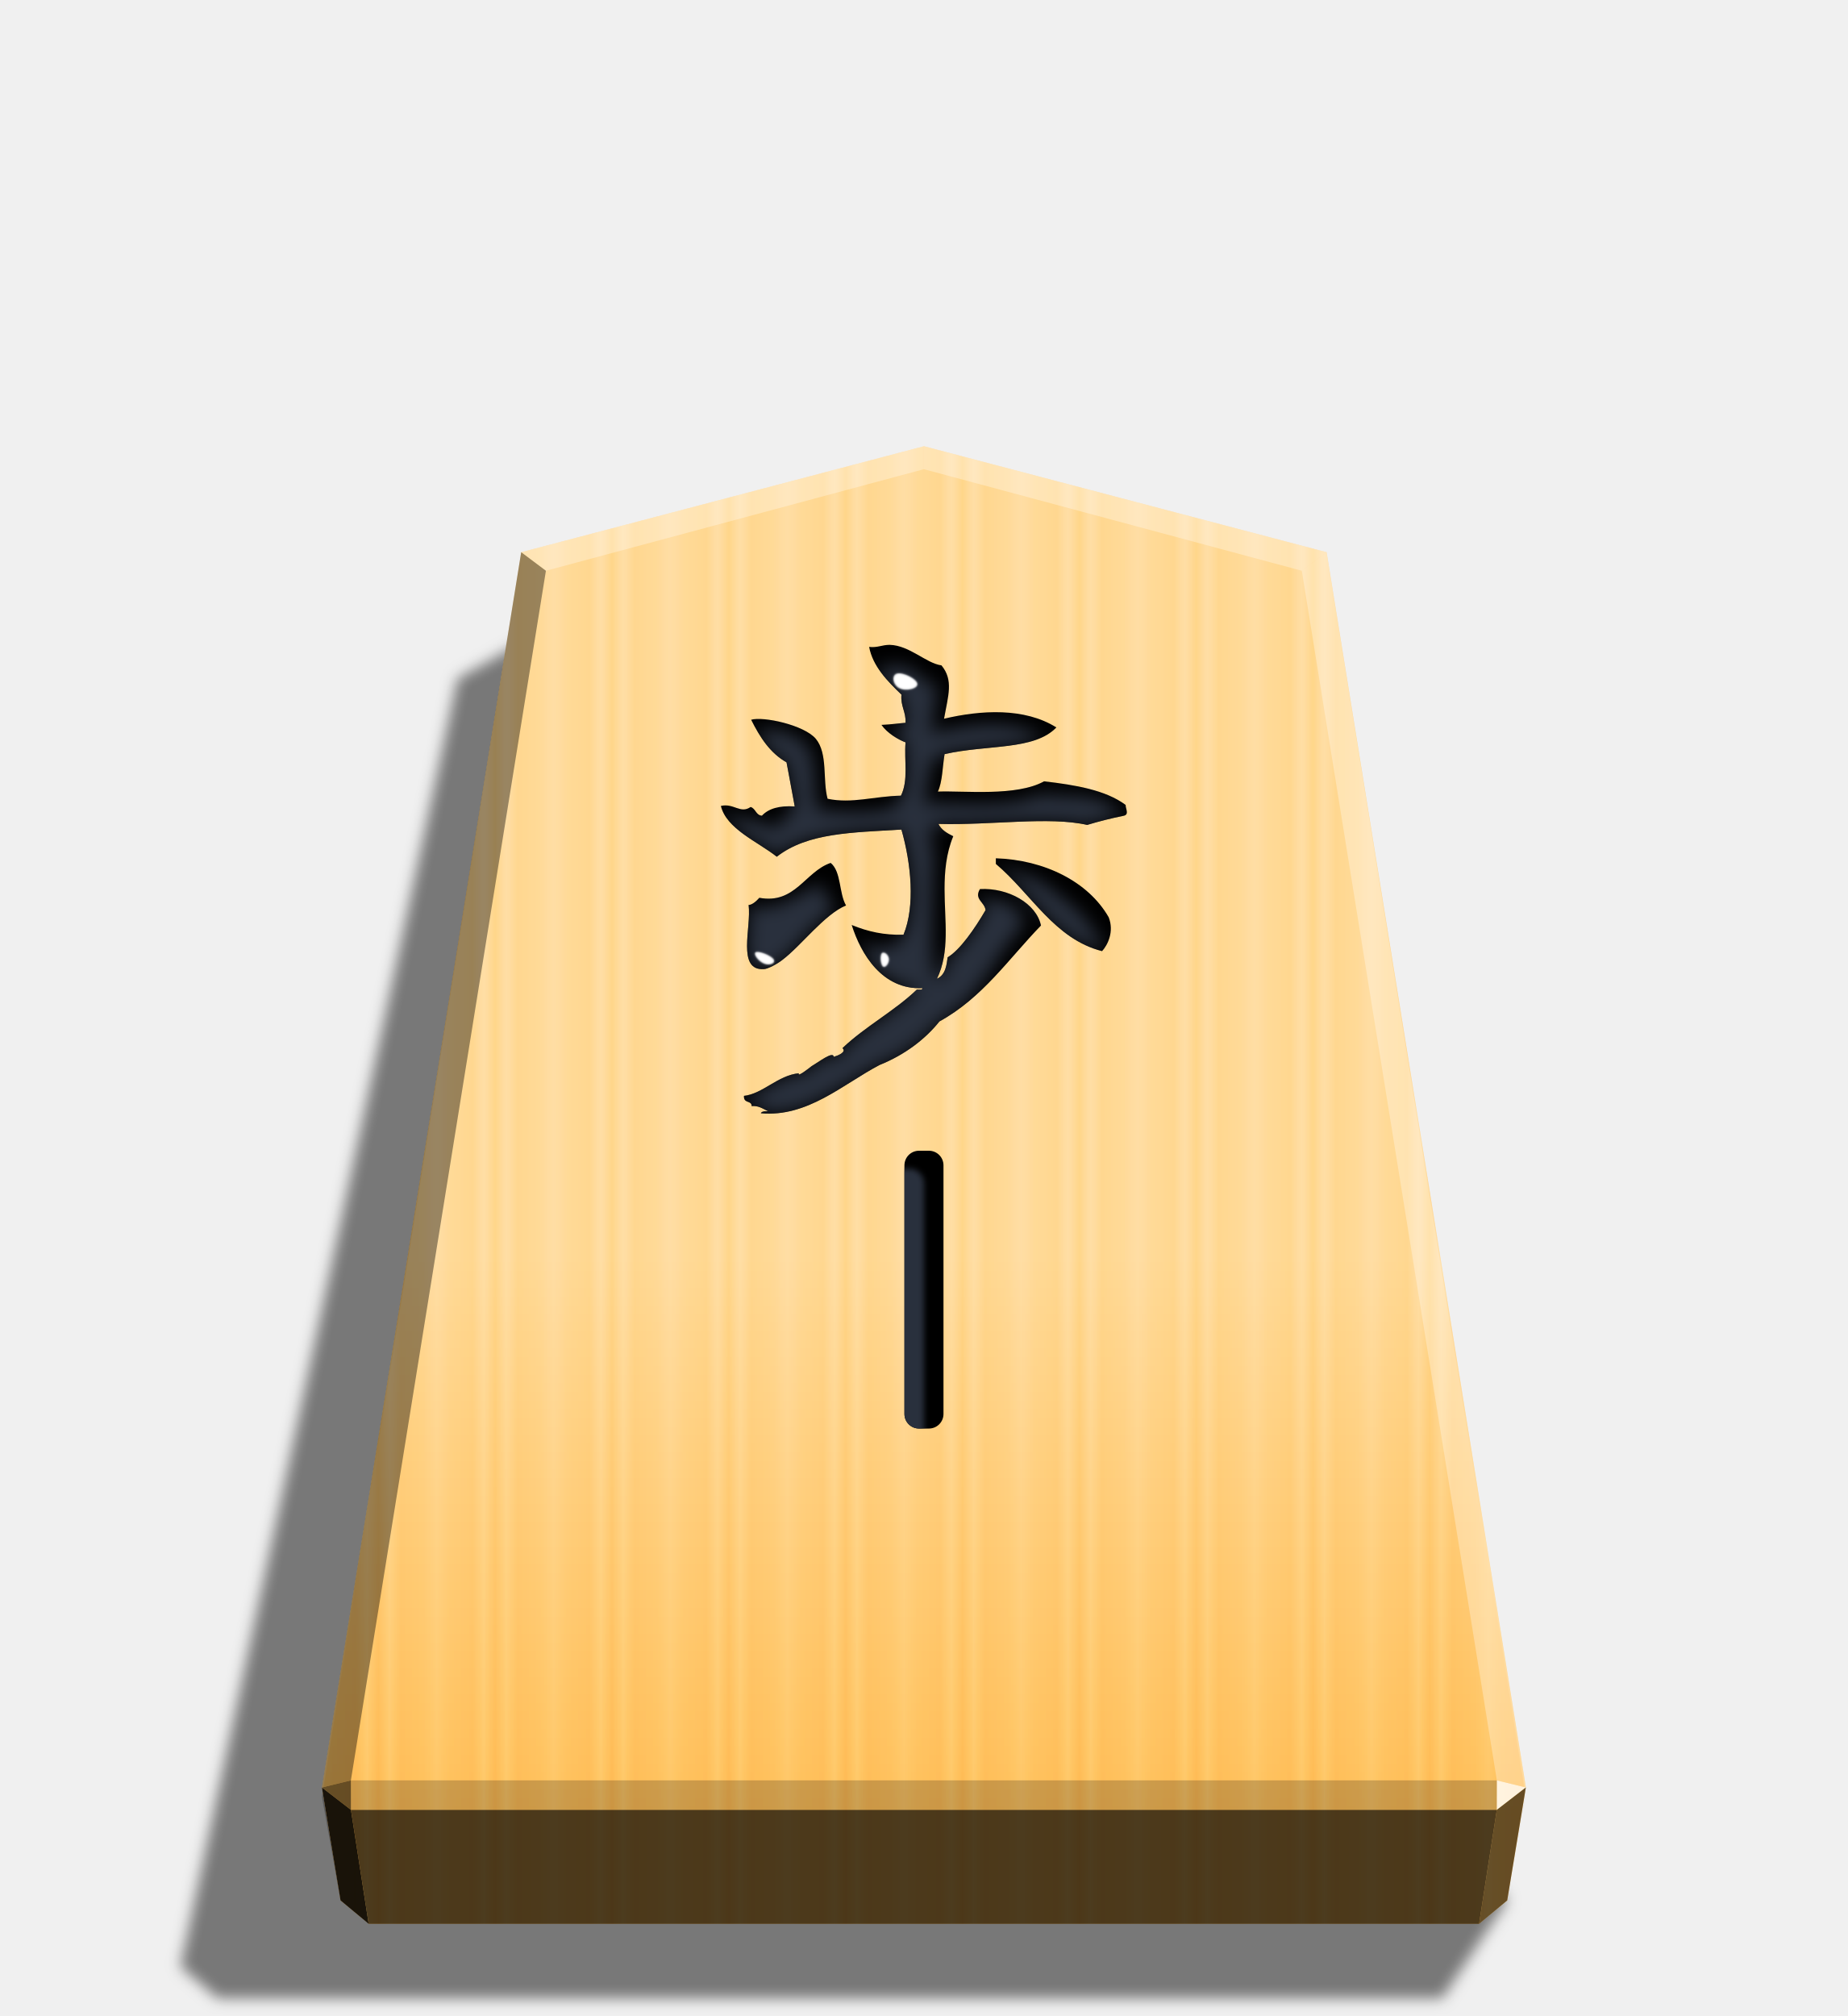
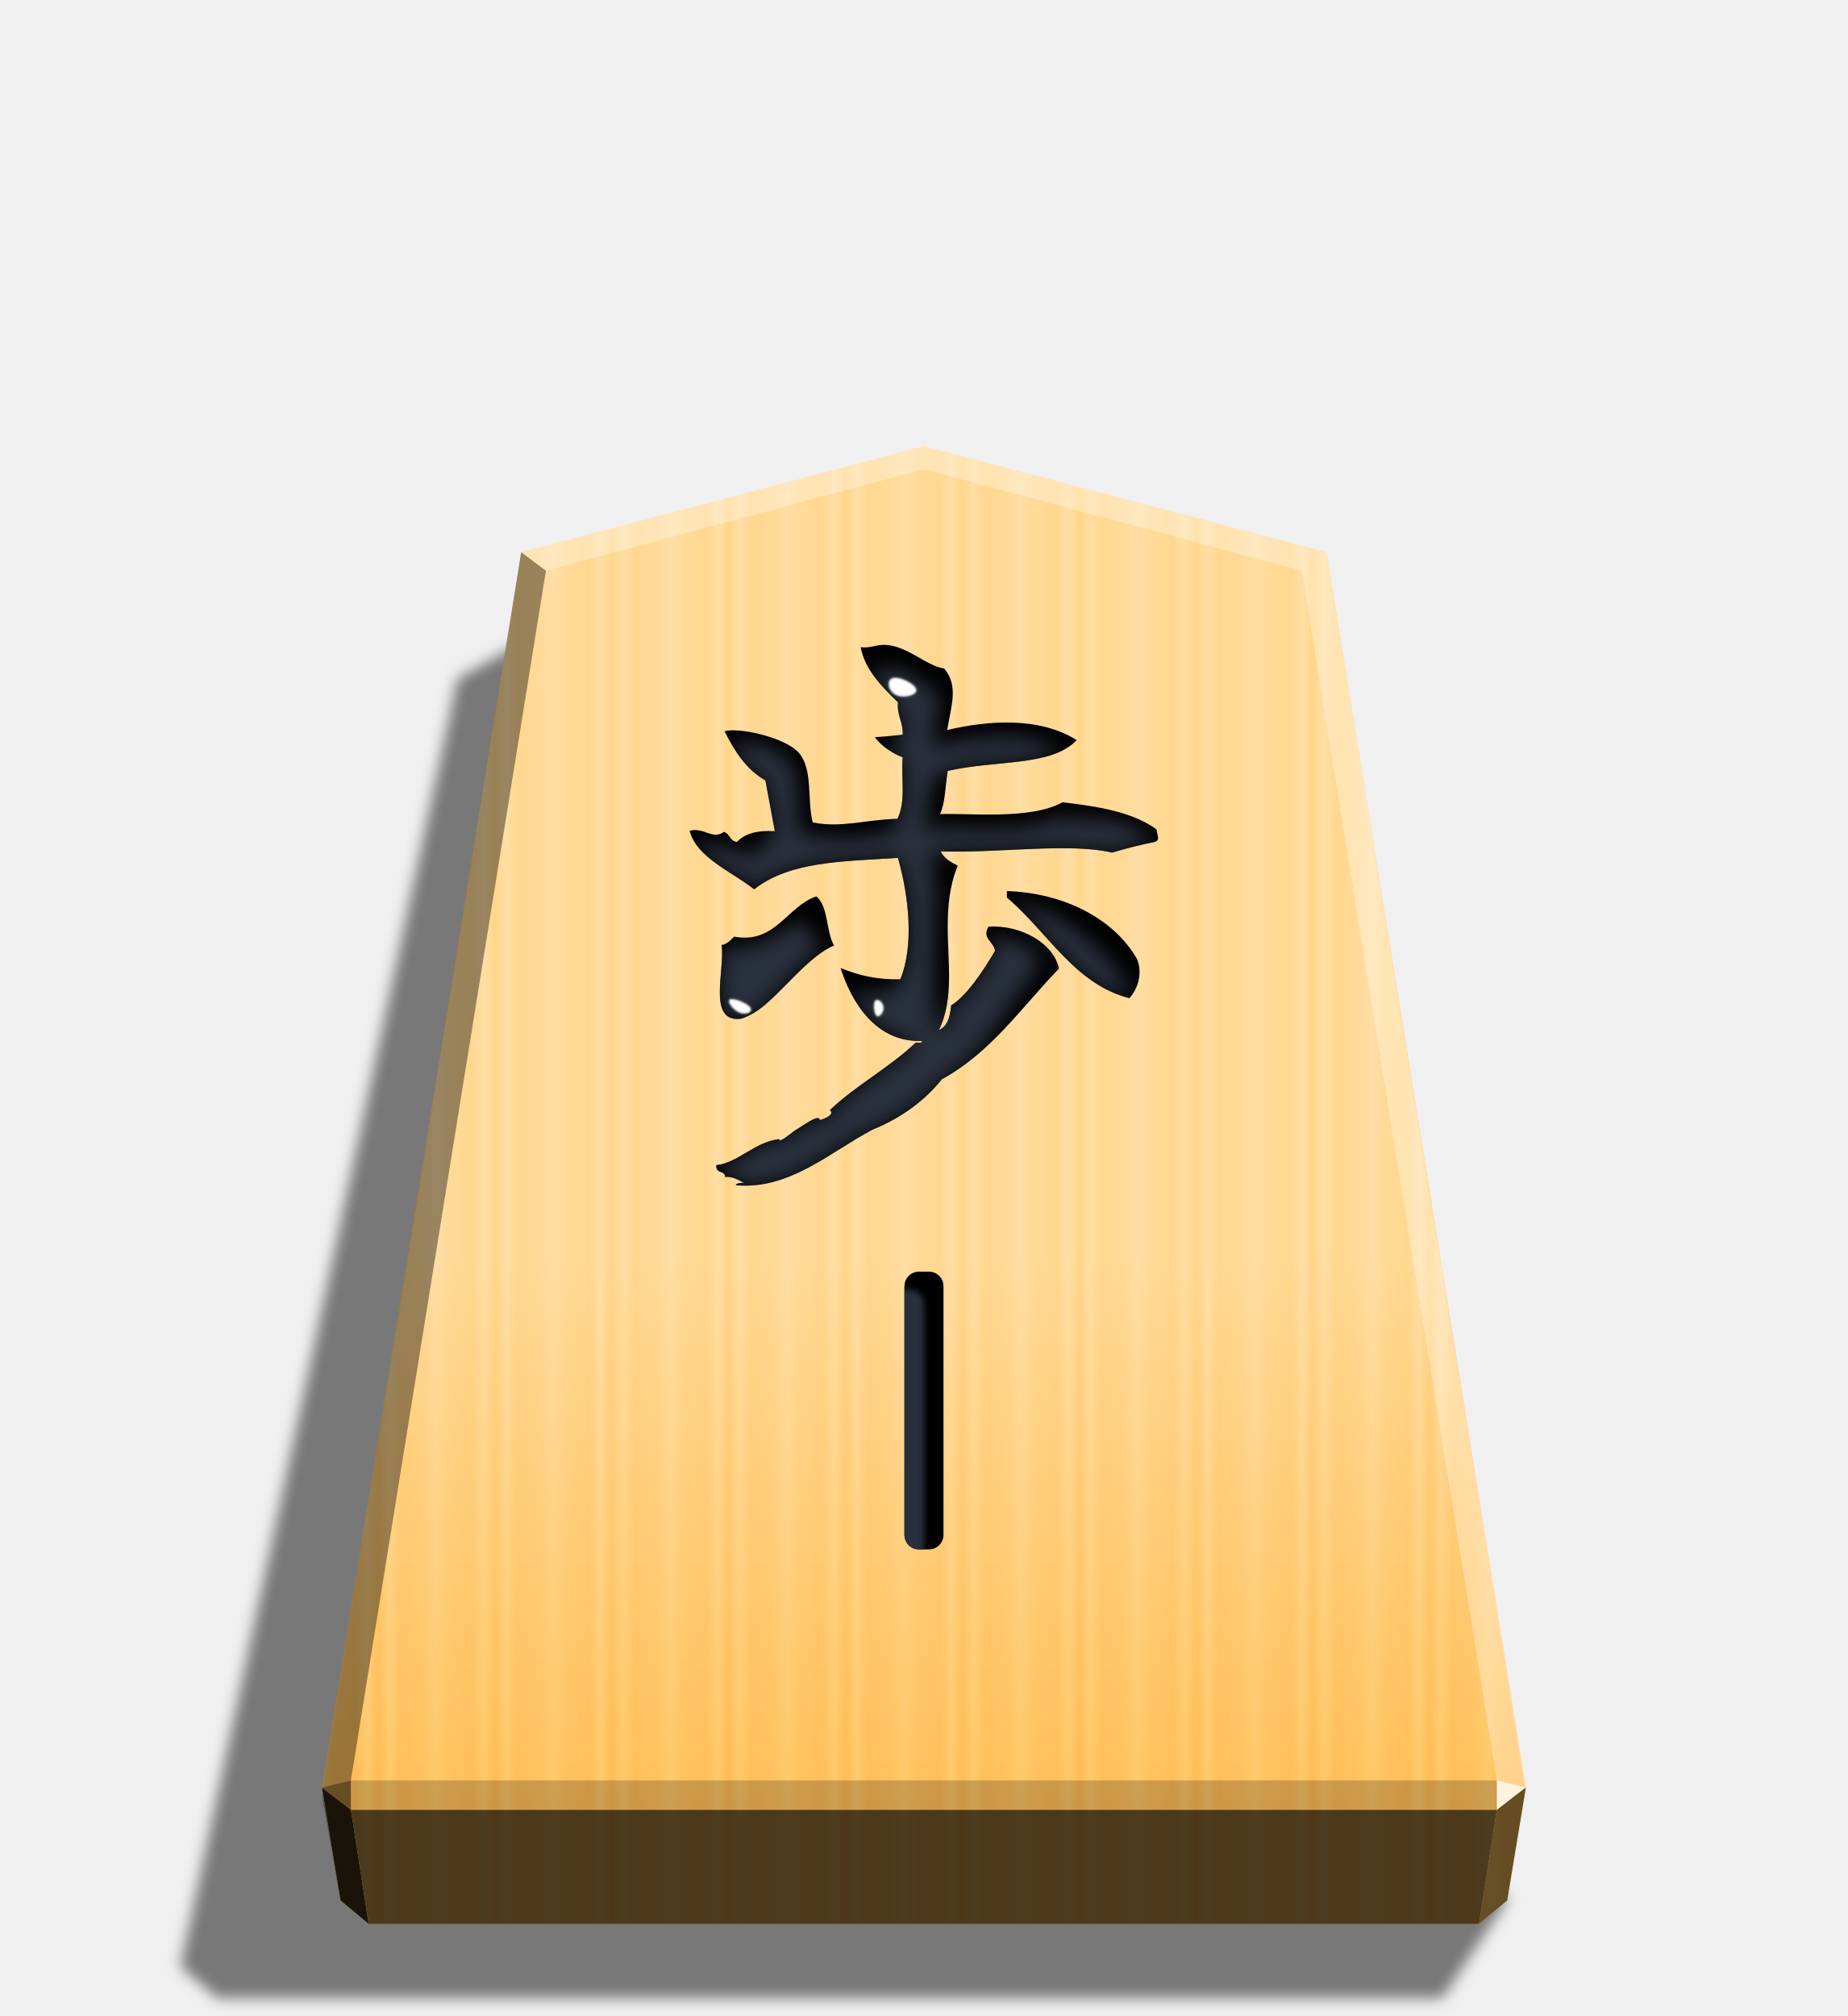
<svg xmlns="http://www.w3.org/2000/svg" width="498.898" height="544.252" viewBox="0 0 1320 1440">
  <style>.B{color-interpolation-filters:sRGB}</style>
  <defs>
    <linearGradient id="A" x1="228.547" y1="805.755" x2="270.281" y2="805.755" spreadMethod="reflect" gradientUnits="userSpaceOnUse">
      <stop offset="0" stop-color="#ffd285" />
      <stop offset=".232" stop-color="#ffcd79" />
      <stop offset=".616" stop-color="#ffca73" />
      <stop offset=".808" stop-color="#ffd386" />
      <stop offset="1" stop-color="#ffc86e" />
    </linearGradient>
    <linearGradient id="B" x1="660.031" y1="318.746" x2="660.029" y2="1292.766" gradientUnits="userSpaceOnUse">
      <stop offset=".596" stop-color="#fff" />
      <stop offset="1" />
    </linearGradient>
    <filter id="C" x="-.012" y="-.012" width="1.025" height="1.024" class="B">
      <feGaussianBlur stdDeviation="2.441" />
    </filter>
    <clipPath id="D">
      <path d="M-124.639 624.558c-12.351-21.614-38.905-34.582-67.929-35.509v3.396c21.614 18.217 35.2 45.081 63.915 52.491 3.397-3.705 7.41-11.733 4.014-20.379zm10.189-67.621c-12.042-8.954-30.259-12.042-49.095-14.203-16.674 9.263-48.168 5.558-63.915 6.175 2.779-5.867 2.779-14.821 4.014-22.54 25.937-5.867 54.035-2.161 67.312-16.056-19.144-12.042-45.389-10.498-67.621-5.249 2.47-13.895 5.867-23.158-1.544-32.112-9.263-1.235-19.144-12.042-31.186-12.351-4.632 0-7.41 1.853-12.351 1.235 2.161 11.733 11.116 20.688 19.453 28.716-.618 7.102 2.779 10.189 2.47 16.982-4.323.309-8.028.926-14.512 1.235 3.397 4.94 10.189 8.954 14.512 10.498-.926 11.116 1.853 22.849-2.779 32.112-16.365.309-29.333 4.94-44.154 1.853-3.088-11.424.309-27.172-7.102-36.126-7.102-8.337-31.803-13.586-38.905-11.425 5.249 10.498 11.424 20.07 21.305 25.628l4.94 26.554c-9.263-.618-15.747 1.235-19.761 5.558-3.705-.309-3.705-4.323-6.793-5.249-6.175 4.323-10.189-2.47-17.909-.618 3.396 13.895 21.923 21.305 33.656 30.568 18.526-14.512 45.389-14.512 75.031-16.365 5.867 20.688 8.337 46.007 1.235 63.298-11.733.309-21.305-1.853-31.186-5.867 5.558 17.6 18.526 39.214 42.61 37.979-.309 1.235-.309.926-3.396.926-13.586 12.968-31.186 22.231-44.772 35.2 2.779 2.47-3.088 4.632-5.249 5.249-.309-3.705-8.954 3.088-13.277 5.558-1.544 1.235-8.954 7.102-7.719 4.323-12.66 1.235-21.614 12.351-33.038 13.586-.309 4.94 4.632 2.47 4.632 6.175 4.014-.309 6.175 1.235 9.881 3.088 0 0-4.014-.309-4.323 1.235 28.098 2.47 49.095-17.291 71.326-29.024 15.439-6.175 27.789-15.747 36.126-26.245 25.937-14.203 41.684-37.67 61.137-57.74-2.779-13.277-19.761-22.849-36.744-21.923-3.705 6.175 2.779 7.719 3.396 12.66-6.484 11.116-15.439 24.084-22.849 28.407-.618 4.014-.926 10.498-6.484 12.968 8.028-16.365 4.632-34.891 4.632-54.035 0-10.498.926-21.305 5.249-31.803-3.705-1.853-7.102-3.705-8.954-7.41 31.495.926 66.694-4.632 89.543.618 7.102-2.161 14.512-4.014 22.231-5.558 3.088-.926.926-4.014.926-6.484zm-168.28 60.519c-4.323-7.41-2.779-20.379-9.263-25.628-15.439 5.249-21.305 25.01-42.919 20.996-2.161 2.47-4.632 4.323-6.484 4.323.926 6.793-.926 16.674-.926 24.702s1.853 14.512 10.189 13.895c2.161 0 8.028-3.088 11.116-5.558 11.425-8.646 25.319-27.481 38.288-32.73z" fill="#000" stroke-width="15.32" />
    </clipPath>
    <filter id="E" x="-.051" y="-.045" width="1.102" height="1.091" class="B">
      <feGaussianBlur stdDeviation="5.112" />
    </filter>
    <clipPath id="F">
      <path d="M1799.134-1180.993h4.879c4.01 0 7.239 3.228 7.239 7.239v123.263c0 4.01-3.228 7.239-7.239 7.239h-4.879c-4.01 0-7.239-3.228-7.239-7.239v-123.263c0-4.01 3.228-7.239 7.239-7.239z" opacity="1" stroke-width="1.534" />
    </clipPath>
    <filter id="G" x="-.195" y="-.027" width="1.39" height="1.055" class="B">
      <feGaussianBlur stdDeviation="1.571" />
    </filter>
    <filter id="H" x="-.142" y="-.217" width="1.284" height="1.433" class="B">
      <feGaussianBlur stdDeviation=".815" />
    </filter>
    <filter id="I" x="-.114" y="-.167" width="1.228" height="1.334" class="B">
      <feGaussianBlur stdDeviation=".815" />
    </filter>
    <filter id="J" x="-.325" y="-.19" width="1.65" height="1.38" class="B">
      <feGaussianBlur stdDeviation=".815" />
    </filter>
  </defs>
  <path style="mix-blend-mode:multiply" d="M-2713.437 205.288l23.119 34.853h436.247l13.285-11.264-98.703-458.797-31.462-17.601z" transform="matrix(-2.0051 0 0 2.0051 -4364.078 945.8185)" opacity=".5" filter="url(#C)" />
  <path d="M660.043 318.747l-287.664 75.701-142.368 882.306 13.312 80.689 20.099 16.718h793.244l20.099-16.718 13.312-80.689-142.368-882.306z" fill="url(#A)" />
  <path d="M660.031 318.746l-287.664 75.701L230 1283.627l13.312 73.816 20.099 16.718h793.244l20.099-16.718 13.312-73.816-142.37-889.18z" fill="url(#B)" opacity=".25" style="mix-blend-mode:overlay" />
  <path d="M1069.332 1271.707l-.043 21.064 20.75-16.013-20.707-5.052z" opacity=".8" fill="#fff" />
  <path d="M1090.039 1276.759l-20.75 16.013-12.661 81.397 20.099-16.719 13.312-80.69z" opacity=".6" />
  <g fill="#fff">
    <path d="M372.331 394.437l17.664 13.248L660 335.137v-16.402z" opacity=".3" />
    <path d="M947.669 394.437l-17.664 13.248L660 335.137v-16.402z" opacity=".3" />
    <path d="M947.669 394.437l-17.664 13.248 139.327 864.022 20.707 5.052z" opacity=".3" />
  </g>
  <path d="M372.331 394.437l17.664 13.248-139.327 864.022-20.707 5.052z" opacity=".4" />
  <path d="M229.96 1276.759l20.75 16.013 12.661 81.397-20.099-16.719-13.312-80.69z" opacity=".9" />
  <path d="M250.668 1271.707l.043 21.064-20.75-16.013 20.707-5.052z" opacity=".6" />
  <path d="M250.668 1271.707h818.665l-.043 21.064H250.71l-.043-21.064z" opacity=".2" />
  <path d="M1069.289 1292.771l-12.661 81.397H263.371l-12.661-81.397z" opacity=".7" />
-   <path d="M792.049 655.207c-14.659-25.654-46.178-41.047-80.627-42.146v4.031c25.654 21.623 41.78 53.507 75.863 62.303 4.031-4.398 8.796-13.927 4.764-24.188zm12.094-80.261c-14.293-10.628-35.916-14.293-58.272-16.858-19.79 10.995-57.172 6.597-75.863 7.33 3.298-6.963 3.298-17.591 4.764-26.754 30.785-6.963 64.135-2.565 79.894-19.057-22.722-14.293-53.874-12.461-80.261-6.23 2.932-16.492 6.963-27.487-1.832-38.115-10.995-1.466-22.722-14.293-37.015-14.66-5.497 0-8.796 2.199-14.66 1.466 2.565 13.927 13.194 24.555 23.089 34.083-.733 8.429 3.298 12.094 2.932 20.157-5.131.367-9.529 1.099-17.225 1.466 4.031 5.864 12.094 10.628 17.225 12.461-1.099 13.194 2.199 27.12-3.298 38.115-19.424.367-34.816 5.864-52.408 2.199-3.665-13.56.367-32.251-8.429-42.879-8.429-9.895-37.748-16.125-46.178-13.56 6.23 12.461 13.56 23.822 25.288 30.419l5.864 31.518c-10.995-.733-18.691 1.466-23.455 6.597-4.398-.367-4.398-5.131-8.063-6.23-7.33 5.131-12.094-2.932-21.256-.733 4.031 16.492 26.021 25.288 39.947 36.282 21.989-17.225 53.874-17.225 89.057-19.424 6.963 24.555 9.895 54.607 1.466 75.13-13.927.367-25.288-2.199-37.015-6.963 6.597 20.89 21.989 46.544 50.575 45.078-.367 1.466-.366 1.099-4.031 1.099-16.125 15.393-37.015 26.387-53.141 41.78 3.298 2.932-3.665 5.497-6.23 6.23-.367-4.398-10.628 3.665-15.759 6.597-1.832 1.466-10.628 8.429-9.162 5.131-15.026 1.466-25.654 14.66-39.214 16.125-.367 5.864 5.497 2.932 5.497 7.33 4.764-.367 7.33 1.466 11.728 3.665 0 0-4.764-.367-5.131 1.466 33.35 2.932 58.272-20.523 84.659-34.45 18.324-7.33 32.984-18.691 42.879-31.151 30.785-16.858 49.476-44.712 72.565-68.533-3.298-15.759-23.455-27.12-43.612-26.021-4.398 7.33 3.298 9.162 4.031 15.026-7.696 13.194-18.324 28.586-27.12 33.717-.733 4.764-1.1 12.461-7.696 15.393 9.529-19.424 5.497-41.413 5.497-64.135 0-12.461 1.099-25.288 6.23-37.748-4.398-2.199-8.429-4.398-10.628-8.796 37.382 1.099 79.162-5.497 106.282.733 8.429-2.565 17.225-4.764 26.387-6.597 3.665-1.099 1.099-4.764 1.099-7.696zm-199.736 71.832c-5.131-8.796-3.298-24.188-10.995-30.419-18.324 6.23-25.288 29.686-50.942 24.921-2.565 2.932-5.497 5.131-7.696 5.131 1.099 8.063-1.099 19.79-1.099 29.319s2.199 17.225 12.094 16.492c2.565 0 9.529-3.665 13.194-6.597 13.56-10.262 30.052-32.617 45.445-38.848z" />
-   <path d="M-135.698 628.753c-8.608-9.251-8.015-10.149-31.319-27.093l-25.551-9.214c21.614 18.217 35.2 45.081 63.915 52.491 3.397-3.705-3.649-7.538-7.045-16.184zm13.833-70.602c-12.042-8.954-26.349-5.57-45.184-7.732-16.674 9.263-53.095 4.749-68.842 5.366 1.389-2.933 4.645-24.53 4.645-24.53l7.801-4.886c25.937-5.867 43.39-2.547 59.363-10.374-19.144-12.042-45.396-7.686-67.627-2.437 2.47-13.895 3.002-19.74 4.037-28.357-9.263-1.235-12.267-12.042-24.31-12.351-4.632 0-6.918 1.868-11.859 1.251 2.161 11.733 6.121 8.423 14.458 16.451-.618 7.102 2.779 10.189 2.47 16.982-2.21 2.872-3.456 5.714-9.94 6.023 3.397 4.94 5.618 4.166 9.94 5.71-.926 11.116 1.853 22.849-2.779 32.112-2.214 5.919-2.64 5.604-7.151 7.458-8.269 3.401-35.526 2.14-42.936.596-3.088-11.425.444-29.734-6.967-38.688-7.102-8.337-22.624-10.892-29.726-8.73 5.249 10.498 8.043 13.735 17.924 19.293l4.94 26.554-11.537 12.569c-3.705-.309-12.469-4.862-15.557-5.788-6.175 4.323-7.689-3.982-15.409-2.129 5.284 11.198 19.962 16.345 31.695 25.608 18.526-14.512 45.389-14.512 75.031-16.365 5.867 20.688 8.337 46.007 1.235 63.298-4.722 9.612-17.219 8.622-27.1 4.608 3.901 6.703 14.44 28.739 38.524 27.504-.309 1.235-.309.926-3.396.926-13.586 12.968-31.186 22.231-44.772 35.2 2.779 2.47-3.088 4.632-5.249 5.249-.309-3.705-8.954 3.088-13.277 5.558-1.544 1.235-8.954 7.102-7.719 4.323-12.66 1.235-21.614 12.351-33.038 13.586-.309 4.94 4.632 2.47 4.632 6.175 4.014-.309 6.175 1.235 9.881 3.088 0 0-4.014-.309-4.323 1.235 28.098 2.47 49.095-17.291 71.326-29.024 15.439-6.175 27.789-15.747 36.126-26.245 25.937-14.203 31.437-37.94 50.89-58.01-2.779-13.277-9.984-14.187-27.55-17.298 4.45 8.304 3.832 3.364 4.45 8.304-6.484 11.116-15.439 24.084-22.849 28.407-.618 4.014-.926 10.498-6.484 12.968-4.107-1.129-2.418-43.871-1.705-69.675.338-12.221-2.706-17.781-2.706-17.781l5.338-5.793c31.495.926 66.694-4.632 89.543.618 7.102-2.161 14.512-4.014 22.231-5.558 3.088-.926-6.489-2.801-6.489-5.271zm-167.213 62.817c-4.323-7.41-5.257-9.659-8.826-16.936-20.332 10.399-22.778 13.139-35.483 14.513-2.694.291-6.157-1.398-8.01-1.398.926 6.793-.926 16.674-.926 24.702s1.853 14.512 10.189 13.895c2.161 0 8.028-3.088 11.116-5.558 11.425-8.646 18.971-23.97 31.939-29.219z" clip-path="url(#D)" transform="matrix(1.1869 0 0 1.1869 939.9869 -86.09934)" fill="#29303d" filter="url(#E)" />
-   <path d="M656.554 1020.396h7.03c5.778 0 10.429-4.651 10.429-10.429V832.383c0-5.778-4.651-10.429-10.429-10.429h-7.03c-5.777 0-10.429 4.651-10.429 10.429v177.585c0 5.777 4.651 10.429 10.429 10.429z" />
-   <path transform="matrix(1.4407 0 0 -1.4407 -1935.458 -681.0607)" d="M1789.477-1189.927h4.879c4.01 0 7.239 3.228 7.239 7.239v123.263c0 4.01-3.228 7.239-7.239 7.239h-4.879c-4.01 0-7.239-3.228-7.239-7.239v-123.263c0-4.01 3.228-7.239 7.239-7.239z" clip-path="url(#F)" fill="#29303d" filter="url(#G)" />
-   <g fill="#fff">
-     <path d="M642.478 491.592c4.81 2.442 13.399.325 12.885-3.176s-10.131-8.387-14.427-7.328-3.268 8.062 1.542 10.504z" filter="url(#I)" />
-     <path d="M630.788 690.397c1.733 1.307 4.585-2.347 4.28-5.481s-3.771-5.751-5.198-3.923-.814 8.098.918 9.405z" filter="url(#J)" />
-     <path d="M545.954 688.375c4.214 1.647 8.612-.552 6.597-3.299s-10.444-6.046-12.643-4.946 1.832 6.598 6.046 8.245z" filter="url(#H)" />
+   <path d="M656.554 1106.744h7.03c5.778 0 10.429-4.651 10.429-10.429V918.73c0-5.778-4.651-10.429-10.429-10.429h-7.03c-5.777 0-10.429 4.651-10.429 10.429v177.585c0 5.777 4.651 10.429 10.429 10.429z" />
+   <path transform="matrix(1.4407 0 0 -1.4407 -1935.458 -594.713)" d="M1789.477-1189.927h4.879c4.01 0 7.239 3.228 7.239 7.239v123.263c0 4.01-3.228 7.239-7.239 7.239h-4.879c-4.01 0-7.239-3.228-7.239-7.239v-123.263c0-4.01 3.228-7.239 7.239-7.239z" clip-path="url(#F)" fill="#29303d" filter="url(#G)" />
+   <g transform="matrix(1.1537 0 0 1.1537 -101.4653 -70.81064)">
+     <path d="M792.049 655.207c-14.659-25.654-46.178-41.047-80.627-42.146v4.031c25.654 21.623 41.78 53.507 75.863 62.303 4.031-4.398 8.796-13.927 4.764-24.188zm12.094-80.261c-14.293-10.628-35.916-14.293-58.272-16.858-19.79 10.995-57.172 6.597-75.863 7.33 3.298-6.963 3.298-17.591 4.764-26.754 30.785-6.963 64.135-2.565 79.894-19.057-22.722-14.293-53.874-12.461-80.261-6.23 2.932-16.492 6.963-27.487-1.832-38.115-10.995-1.466-22.722-14.293-37.015-14.66-5.497 0-8.796 2.199-14.66 1.466 2.565 13.927 13.194 24.555 23.089 34.083-.733 8.429 3.298 12.094 2.932 20.157-5.131.367-9.529 1.099-17.225 1.466 4.031 5.864 12.094 10.628 17.225 12.461-1.099 13.194 2.199 27.12-3.298 38.115-19.424.367-34.816 5.864-52.408 2.199-3.665-13.56.367-32.251-8.429-42.879-8.429-9.895-37.748-16.125-46.178-13.56 6.23 12.461 13.56 23.822 25.288 30.419l5.864 31.518c-10.995-.733-18.691 1.466-23.455 6.597-4.398-.367-4.398-5.131-8.063-6.23-7.33 5.131-12.094-2.932-21.256-.733 4.031 16.492 26.021 25.288 39.947 36.282 21.989-17.225 53.874-17.225 89.057-19.424 6.963 24.555 9.895 54.607 1.466 75.13-13.927.367-25.288-2.199-37.015-6.963 6.597 20.89 21.989 46.544 50.575 45.078-.367 1.466-.366 1.099-4.031 1.099-16.125 15.393-37.015 26.387-53.141 41.78 3.298 2.932-3.665 5.497-6.23 6.23-.367-4.398-10.628 3.665-15.759 6.597-1.832 1.466-10.628 8.429-9.162 5.131-15.026 1.466-25.654 14.66-39.214 16.125-.367 5.864 5.497 2.932 5.497 7.33 4.764-.367 7.33 1.466 11.728 3.665 0 0-4.764-.367-5.131 1.466 33.35 2.932 58.272-20.523 84.659-34.45 18.324-7.33 32.984-18.691 42.879-31.151 30.785-16.858 49.476-44.712 72.565-68.533-3.298-15.759-23.455-27.12-43.612-26.021-4.398 7.33 3.298 9.162 4.031 15.026-7.696 13.194-18.324 28.586-27.12 33.717-.733 4.764-1.1 12.461-7.696 15.393 9.529-19.424 5.497-41.413 5.497-64.135 0-12.461 1.099-25.288 6.23-37.748-4.398-2.199-8.429-4.398-10.628-8.796 37.382 1.099 79.162-5.497 106.282.733 8.429-2.565 17.225-4.764 26.387-6.597 3.665-1.099 1.099-4.764 1.099-7.696zm-199.736 71.832c-5.131-8.796-3.298-24.188-10.995-30.419-18.324 6.23-25.288 29.686-50.942 24.921-2.565 2.932-5.497 5.131-7.696 5.131 1.099 8.063-1.099 19.79-1.099 29.319s2.199 17.225 12.094 16.492c2.565 0 9.529-3.665 13.194-6.597 13.56-10.262 30.052-32.617 45.445-38.848z" />
+     <path d="M-135.698 628.753c-8.608-9.251-8.015-10.149-31.319-27.093l-25.551-9.214c21.614 18.217 35.2 45.081 63.915 52.491 3.397-3.705-3.649-7.538-7.045-16.184zm13.833-70.602c-12.042-8.954-26.349-5.57-45.184-7.732-16.674 9.263-53.095 4.749-68.842 5.366 1.389-2.933 4.645-24.53 4.645-24.53l7.801-4.886c25.937-5.867 43.39-2.547 59.363-10.374-19.144-12.042-45.396-7.686-67.627-2.437 2.47-13.895 3.002-19.74 4.037-28.357-9.263-1.235-12.267-12.042-24.31-12.351-4.632 0-6.918 1.868-11.859 1.251 2.161 11.733 6.121 8.423 14.458 16.451-.618 7.102 2.779 10.189 2.47 16.982-2.21 2.872-3.456 5.714-9.94 6.023 3.397 4.94 5.618 4.166 9.94 5.71-.926 11.116 1.853 22.849-2.779 32.112-2.214 5.919-2.64 5.604-7.151 7.458-8.269 3.401-35.526 2.14-42.936.596-3.088-11.425.444-29.734-6.967-38.688-7.102-8.337-22.624-10.892-29.726-8.73 5.249 10.498 8.043 13.735 17.924 19.293l4.94 26.554-11.537 12.569c-3.705-.309-12.469-4.862-15.557-5.788-6.175 4.323-7.689-3.982-15.409-2.129 5.284 11.198 19.962 16.345 31.695 25.608 18.526-14.512 45.389-14.512 75.031-16.365 5.867 20.688 8.337 46.007 1.235 63.298-4.722 9.612-17.219 8.622-27.1 4.608 3.901 6.703 14.44 28.739 38.524 27.504-.309 1.235-.309.926-3.396.926-13.586 12.968-31.186 22.231-44.772 35.2 2.779 2.47-3.088 4.632-5.249 5.249-.309-3.705-8.954 3.088-13.277 5.558-1.544 1.235-8.954 7.102-7.719 4.323-12.66 1.235-21.614 12.351-33.038 13.586-.309 4.94 4.632 2.47 4.632 6.175 4.014-.309 6.175 1.235 9.881 3.088 0 0-4.014-.309-4.323 1.235 28.098 2.47 49.095-17.291 71.326-29.024 15.439-6.175 27.789-15.747 36.126-26.245 25.937-14.203 31.437-37.94 50.89-58.01-2.779-13.277-9.984-14.187-27.55-17.298 4.45 8.304 3.832 3.364 4.45 8.304-6.484 11.116-15.439 24.084-22.849 28.407-.618 4.014-.926 10.498-6.484 12.968-4.107-1.129-2.418-43.871-1.705-69.675.338-12.221-2.706-17.781-2.706-17.781l5.338-5.793c31.495.926 66.694-4.632 89.543.618 7.102-2.161 14.512-4.014 22.231-5.558 3.088-.926-6.489-2.801-6.489-5.271zm-167.213 62.817c-4.323-7.41-5.257-9.659-8.826-16.936-20.332 10.399-22.778 13.139-35.483 14.513-2.694.291-6.157-1.398-8.01-1.398.926 6.793-.926 16.674-.926 24.702s1.853 14.512 10.189 13.895c2.161 0 8.028-3.088 11.116-5.558 11.425-8.646 18.971-23.97 31.939-29.219z" clip-path="url(#D)" transform="matrix(1.1869 0 0 1.1869 939.9869 -86.09934)" fill="#29303d" filter="url(#E)" />
+     <g fill="#fff">
+       <path d="M642.478 491.592c4.81 2.442 13.399.325 12.885-3.176s-10.131-8.387-14.427-7.328-3.268 8.062 1.542 10.504z" filter="url(#I)" />
+       <path d="M630.788 690.397c1.733 1.307 4.585-2.347 4.28-5.481s-3.771-5.751-5.198-3.923-.814 8.098.918 9.405z" filter="url(#J)" />
+       <path d="M545.954 688.375c4.214 1.647 8.612-.552 6.597-3.299s-10.444-6.046-12.643-4.946 1.832 6.598 6.046 8.245z" filter="url(#H)" />
+     </g>
  </g>
</svg>
